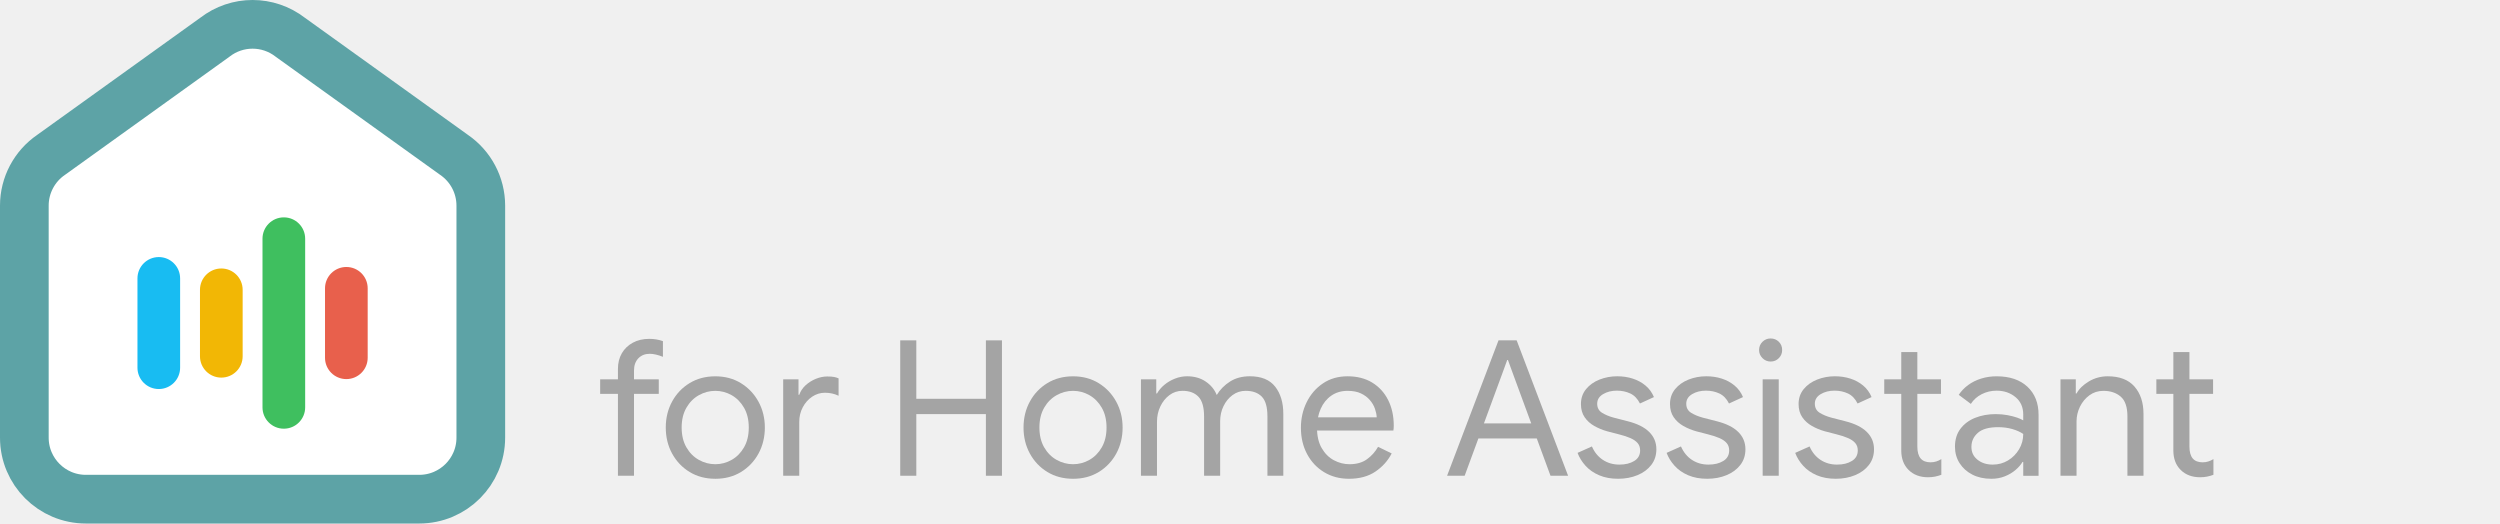
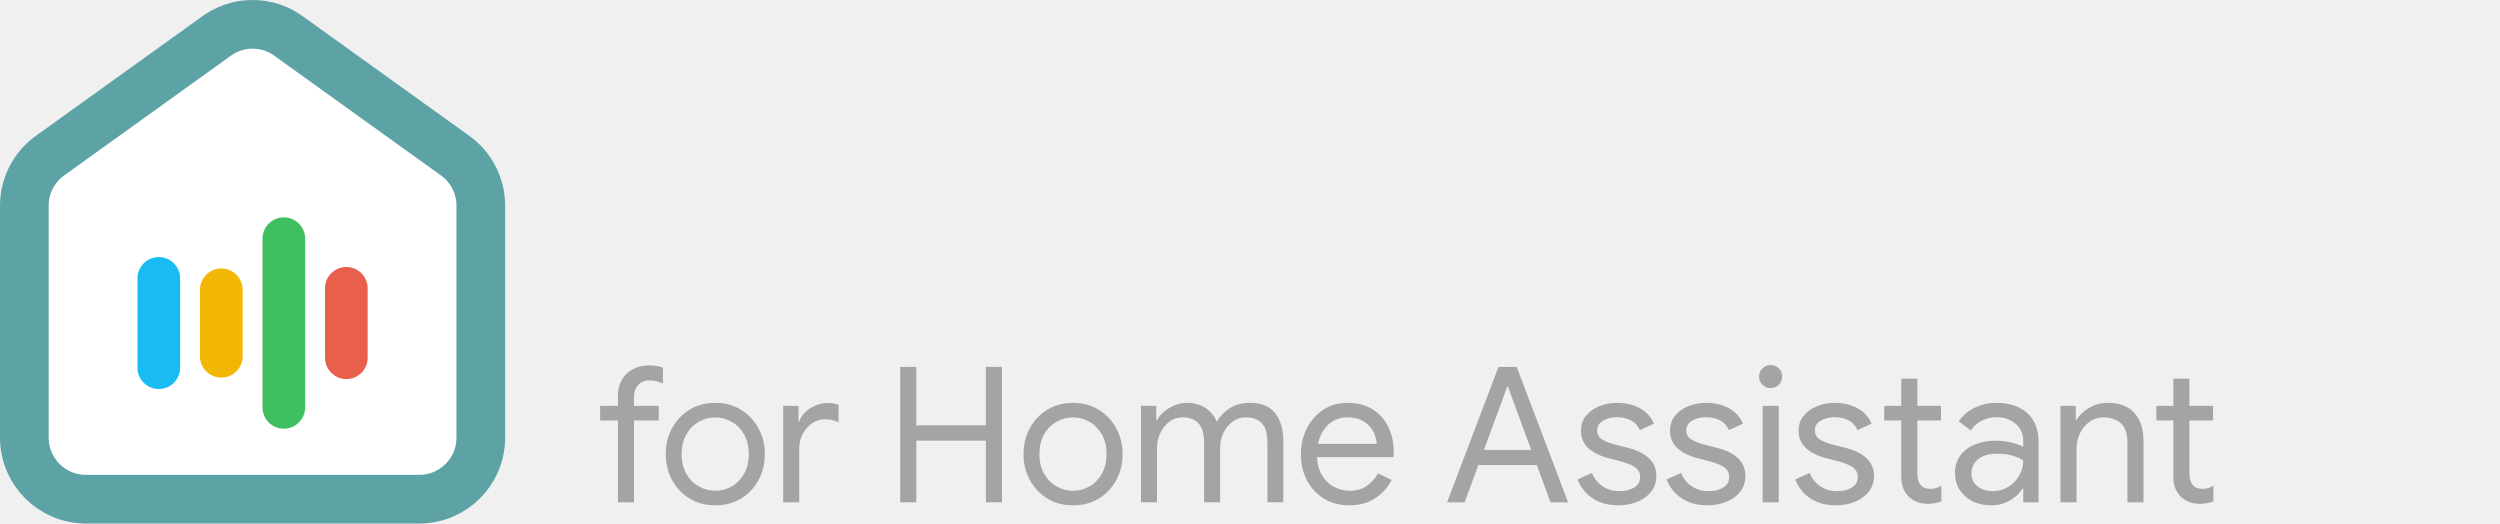
<svg xmlns="http://www.w3.org/2000/svg" id="a" viewBox="0 0 2259.76 473.2">
  <g id="b">
    <g id="c">
-       <path d="M559.15,238.61V53.53h34.9v185.08h-34.9ZM577.25,204.49l.52-48.6,86.08-102.36h42.13v2.07l-128.73,148.89h0ZM670.3,238.61l-64.11-91.25,24.04-27.66,82.72,116.84v2.07h-42.65Z" fill="#f0f0f0" />
-       <path d="M748.63,92.3c-6.03,0-11.2-2.15-15.51-6.46s-6.46-9.48-6.46-15.51,2.15-11.16,6.46-15.38,9.48-6.33,15.51-6.33,11.16,2.11,15.38,6.33c4.22,4.22,6.33,9.35,6.33,15.38s-2.11,11.2-6.33,15.51c-4.22,4.31-9.35,6.46-15.38,6.46ZM731.57,238.61V106.78h33.86v131.83h-33.86Z" fill="#f0f0f0" />
-       <path d="M861.07,242.75c-13.79,0-25.98-3.06-36.58-9.18-10.6-6.11-18.87-14.48-24.82-25.07-5.95-10.6-8.92-22.53-8.92-35.8s2.97-25.2,8.92-35.8,14.22-18.96,24.82-25.07c10.6-6.12,22.79-9.18,36.58-9.18s25.93,3.1,36.45,9.31c10.51,6.2,18.74,14.56,24.69,25.07,5.95,10.51,8.92,22.4,8.92,35.67s-2.97,25.2-8.92,35.8-14.18,18.96-24.69,25.07c-10.51,6.12-22.66,9.18-36.45,9.18h0ZM861.07,211.21c6.55,0,12.54-1.51,17.97-4.52,5.43-3.01,9.82-7.41,13.18-13.18s5.04-12.71,5.04-20.81-1.68-14.99-5.04-20.68c-3.36-5.69-7.75-10.08-13.18-13.18-5.43-3.1-11.42-4.65-17.97-4.65s-12.37,1.55-17.96,4.65c-5.6,3.1-10.08,7.5-13.44,13.18-3.36,5.69-5.04,12.58-5.04,20.68s1.68,15.04,5.04,20.81c3.36,5.78,7.84,10.17,13.44,13.18,5.6,3.02,11.59,4.52,17.96,4.52h0Z" fill="#f0f0f0" />
-       <path d="M1006.6,242.75c-11.37,0-21.07-1.64-29.08-4.91s-14.52-7.58-19.52-12.92-8.7-11.2-11.12-17.58l30.24-13.18c2.93,6.2,6.89,10.9,11.89,14.09s10.86,4.78,17.58,4.78c5.51,0,10.51-.9,14.99-2.71,4.48-1.81,6.72-5.13,6.72-9.95,0-3.45-1.16-6.16-3.49-8.14s-5.21-3.53-8.66-4.65c-3.45-1.12-6.98-2.02-10.6-2.71l-15.51-3.36c-6.38-1.38-12.41-3.83-18.09-7.37-5.69-3.53-10.3-8.01-13.83-13.44-3.53-5.43-5.3-11.67-5.3-18.74,0-7.92,2.28-14.82,6.85-20.68,4.56-5.86,10.77-10.42,18.61-13.7,7.84-3.27,16.5-4.91,25.98-4.91,8.79,0,16.71,1.03,23.78,3.1,7.06,2.07,13.18,5.21,18.35,9.44,5.17,4.22,9.31,9.61,12.41,16.16l-28.95,12.67c-2.76-5.17-6.33-8.79-10.73-10.86s-9.09-3.1-14.09-3.1c-5.86,0-10.51,1.12-13.96,3.36s-5.17,4.91-5.17,8.01c0,3.28,1.72,6.12,5.17,8.53,3.45,2.42,7.58,4.23,12.41,5.43l19.39,4.65c13.09,3.1,22.96,8.1,29.6,14.99,6.63,6.89,9.95,15.17,9.95,24.82,0,8.62-2.5,16.16-7.5,22.62-5,6.46-11.72,11.46-20.16,14.99-8.45,3.53-17.84,5.3-28.18,5.3l.02-.03h0Z" fill="#f0f0f0" />
-       <path d="M1086.47,238.61V53.53h33.86v185.08h-33.86ZM1106.38,210.95v-41.88l63.07-62.3h41.62v2.07l-104.69,102.1h0ZM1173.33,238.61l-44.46-71.09,23.52-23.01,61,92.02v2.07h-40.07,0Z" fill="#f0f0f0" />
-       <path d="M1351.42,242.75c-10.51,0-20.38-1.98-29.6-5.95-9.22-3.96-17.23-9.86-24.04-17.71-6.81-7.84-11.93-17.45-15.38-28.82l32.83-12.92c2.41,9.14,6.63,16.8,12.67,23.01,6.03,6.2,13.96,9.31,23.78,9.31,4.82,0,9.39-.82,13.7-2.46,4.31-1.64,7.79-4.09,10.47-7.37,2.67-3.27,4.01-7.32,4.01-12.15s-1.12-8.66-3.36-12.02-5.99-6.55-11.25-9.56-12.37-6.16-21.33-9.44l-11.37-4.14c-5-1.89-10.04-4.27-15.12-7.11s-9.74-6.37-13.96-10.6c-4.22-4.22-7.63-9.09-10.21-14.6s-3.88-11.8-3.88-18.87c0-9.65,2.5-18.39,7.5-26.24,5-7.84,11.98-14.09,20.94-18.74s19.39-6.98,31.28-6.98,22.66,2.11,30.76,6.33c8.1,4.22,14.43,9.35,19,15.38,4.56,6.03,7.79,11.89,9.69,17.58l-30.76,12.92c-1.03-3.45-2.76-6.72-5.17-9.82-2.42-3.1-5.52-5.6-9.31-7.5-3.79-1.89-8.36-2.84-13.7-2.84-5,0-9.48.82-13.44,2.46-3.97,1.64-7.07,3.88-9.31,6.72-2.24,2.84-3.36,6.16-3.36,9.95,0,5.52,2.37,10.25,7.11,14.22s12.36,7.67,22.88,11.12l11.63,3.88c6.55,2.24,12.8,4.87,18.74,7.88,5.95,3.02,11.24,6.77,15.9,11.24,4.65,4.48,8.31,9.82,10.99,16.03,2.67,6.2,4.01,13.62,4.01,22.23,0,9.48-1.9,17.75-5.69,24.82-3.79,7.07-8.79,12.84-14.99,17.32-6.2,4.48-13.05,7.84-20.55,10.08s-14.86,3.36-22.1,3.36h-.01Z" fill="#f0f0f0" />
-       <path d="M1481.96,242.75c-9.31,0-17.54-1.85-24.69-5.56-7.15-3.7-12.8-8.92-16.93-15.64s-6.2-14.48-6.2-23.26,2.37-16.97,7.11-23.52,11.12-11.63,19.13-15.25,16.93-5.43,26.75-5.43c5.34,0,10.21.3,14.61.9,4.39.61,8.31,1.34,11.76,2.2,3.44.86,6.29,1.81,8.53,2.84v-5.69c0-7.06-2.67-12.88-8.01-17.45-5.34-4.56-12.67-6.85-21.97-6.85-6.2,0-12.19,1.42-17.97,4.27-5.78,2.84-10.56,6.59-14.35,11.24l-21.71-17.06c4.31-5.51,9.31-10.21,14.99-14.09,5.69-3.88,11.98-6.81,18.87-8.79s14.13-2.97,21.71-2.97c20.16,0,35.5,4.65,46.01,13.96s15.77,22.92,15.77,40.84v81.17h-33.35v-13.44h-2.07c-2.42,3.1-5.43,5.99-9.05,8.66s-7.84,4.82-12.67,6.46c-4.83,1.64-10.25,2.46-16.29,2.46h.02,0ZM1489.97,216.38c6.89,0,12.71-1.51,17.45-4.52,4.74-3.01,8.36-6.94,10.86-11.76,2.5-4.82,3.75-9.91,3.75-15.25-3.79-1.89-8.1-3.4-12.92-4.52-4.83-1.12-9.74-1.68-14.73-1.68-10,0-16.89,1.9-20.68,5.69-3.79,3.79-5.69,8.45-5.69,13.96,0,5.17,1.85,9.48,5.56,12.92,3.7,3.45,9.18,5.17,16.41,5.17h-.01Z" fill="#f0f0f0" />
-       <path d="M1572.43,135.73v-28.95h24.3v28.95h-24.3ZM1639.12,240.68c-13.62,0-24.3-3.92-32.05-11.76s-11.63-18.65-11.63-32.44v-126.92h33.86v120.72c0,6.38,1.29,11.07,3.88,14.09,2.58,3.02,6.81,4.52,12.67,4.52,2.75,0,5.34-.39,7.75-1.16,2.41-.78,5.43-2.28,9.05-4.52v33.09c-3.79,1.38-7.63,2.46-11.5,3.23-3.88.78-7.88,1.16-12.02,1.16h-.01ZM1628.01,135.73v-28.95h33.6v28.95h-33.6Z" fill="#f0f0f0" />
-       <path d="M1744.85,242.75c-13.27,0-25.12-3.02-35.54-9.05-10.43-6.03-18.61-14.3-24.56-24.82-5.95-10.51-8.92-22.49-8.92-35.93,0-12.58,2.93-24.21,8.79-34.9,5.86-10.68,13.87-19.26,24.04-25.72s21.8-9.69,34.9-9.69c14.13,0,26.02,3.02,35.67,9.05,9.65,6.03,16.97,14.09,21.97,24.17s7.5,21.24,7.5,33.48c0,2.76-.09,5.13-.26,7.11s-.35,3.41-.52,4.27h-113.22v-24.04h81.43c-.17-2.93-1.03-5.95-2.58-9.05s-3.71-5.95-6.46-8.53c-2.76-2.58-6.08-4.69-9.95-6.33-3.88-1.64-8.32-2.46-13.31-2.46-6.55,0-12.54,1.73-17.97,5.17-5.43,3.45-9.69,8.23-12.79,14.35-3.1,6.12-4.65,13.4-4.65,21.84s1.64,16.24,4.91,22.36,7.71,10.77,13.31,13.96c5.6,3.19,11.85,4.78,18.74,4.78,8.1,0,14.9-1.76,20.42-5.3,5.51-3.53,9.82-7.97,12.92-13.31l27.4,13.44c-6.2,10.86-14.31,19.43-24.3,25.72-10,6.29-22.32,9.43-36.96,9.43h-.01Z" fill="#f0f0f0" />
-       <path d="M1834.03,238.61V53.53h33.86v185.08h-33.86Z" fill="#f0f0f0" />
-       <path d="M1900.46,238.61V53.53h33.86v185.08h-33.86Z" fill="#f0f0f0" />
-       <path d="M1983.95,92.3c-6.03,0-11.2-2.15-15.51-6.46s-6.46-9.48-6.46-15.51,2.15-11.16,6.46-15.38c4.31-4.22,9.48-6.33,15.51-6.33s11.16,2.11,15.38,6.33,6.33,9.35,6.33,15.38-2.11,11.2-6.33,15.51c-4.22,4.31-9.35,6.46-15.38,6.46ZM1966.89,238.61V106.78h33.86v131.83h-33.86Z" fill="#f0f0f0" />
-       <path d="M2023.49,135.73v-28.95h24.3v28.95h-24.3,0ZM2090.19,240.68c-13.62,0-24.3-3.92-32.05-11.76s-11.63-18.65-11.63-32.44v-126.92h33.86v120.72c0,6.38,1.29,11.07,3.88,14.09,2.58,3.02,6.81,4.52,12.67,4.52,2.75,0,5.34-.39,7.75-1.16,2.41-.78,5.43-2.28,9.05-4.52v33.09c-3.79,1.38-7.63,2.46-11.5,3.23-3.88.78-7.88,1.16-12.02,1.16h-.01ZM2079.07,135.73v-28.95h33.6v28.95h-33.6Z" fill="#f0f0f0" />
-       <path d="M2195.91,242.75c-13.27,0-25.12-3.02-35.54-9.05-10.43-6.03-18.61-14.3-24.56-24.82-5.95-10.51-8.92-22.49-8.92-35.93,0-12.58,2.93-24.21,8.79-34.9,5.86-10.68,13.87-19.26,24.04-25.72s21.8-9.69,34.9-9.69c14.13,0,26.02,3.02,35.67,9.05,9.65,6.03,16.97,14.09,21.97,24.17s7.5,21.24,7.5,33.48c0,2.76-.09,5.13-.26,7.11s-.35,3.41-.52,4.27h-113.22v-24.04h81.43c-.17-2.93-1.03-5.95-2.58-9.05s-3.71-5.95-6.46-8.53c-2.76-2.58-6.08-4.69-9.95-6.33-3.88-1.64-8.32-2.46-13.31-2.46-6.55,0-12.54,1.73-17.97,5.17-5.43,3.45-9.69,8.23-12.79,14.35-3.1,6.12-4.65,13.4-4.65,21.84s1.64,16.24,4.91,22.36,7.71,10.77,13.31,13.96,11.85,4.78,18.74,4.78c8.1,0,14.9-1.76,20.42-5.3,5.51-3.53,9.82-7.97,12.92-13.31l27.4,13.44c-6.2,10.86-14.31,19.43-24.3,25.72-10,6.29-22.32,9.43-36.96,9.43h0Z" fill="#f0f0f0" />
-       <path d="M542.48,356.03v-13.16h16.92v13.16h-16.92ZM558.55,430.03v-96.57c0-5.35,1.17-10.05,3.5-14.1,2.33-4.04,5.64-7.23,9.91-9.57,4.27-2.33,9.26-3.5,14.96-3.5,2.16,0,4.27.17,6.32.51s4.04.86,5.98,1.54v14.19c-2.28-.91-4.42-1.59-6.41-2.05-2-.45-3.85-.68-5.55-.68-4.22,0-7.64,1.37-10.26,4.1s-3.93,6.44-3.93,11.11v95.03h-14.53.01ZM572.22,356.03v-13.16h23.24v13.16h-23.24Z" fill="#a4a4a4" />
-       <path d="M646.57,432.77c-8.78,0-16.52-2.05-23.24-6.15s-11.99-9.66-15.81-16.66c-3.82-7.01-5.73-14.84-5.73-23.5s1.91-16.49,5.73-23.5,9.09-12.56,15.81-16.66,14.47-6.15,23.24-6.15,16.52,2.08,23.24,6.24,11.99,9.74,15.81,16.75,5.73,14.79,5.73,23.33-1.91,16.49-5.73,23.5-9.09,12.56-15.81,16.66-14.47,6.15-23.24,6.15h0ZM646.57,419.61c5.24,0,10.17-1.31,14.79-3.93,4.61-2.62,8.35-6.41,11.19-11.37,2.85-4.96,4.27-10.91,4.27-17.86s-1.43-12.9-4.27-17.86c-2.85-4.96-6.58-8.74-11.19-11.37-4.61-2.62-9.54-3.93-14.79-3.93s-10.2,1.31-14.87,3.93-8.43,6.41-11.28,11.37c-2.85,4.96-4.27,10.91-4.27,17.86s1.42,12.9,4.27,17.86c2.85,4.96,6.61,8.75,11.28,11.37,4.67,2.62,9.63,3.93,14.87,3.93h0Z" fill="#a4a4a4" />
-       <path d="M707.93,430.03v-87.17h13.84v14.02h.68c1.14-3.3,3.05-6.18,5.73-8.63s5.75-4.38,9.23-5.81c3.47-1.42,6.92-2.14,10.34-2.14,2.62,0,4.67.14,6.15.43,1.48.29,2.85.71,4.1,1.28v15.72c-1.82-.91-3.79-1.59-5.9-2.05-2.11-.45-4.25-.68-6.41-.68-4.22,0-8.09,1.2-11.62,3.59-3.53,2.39-6.35,5.58-8.46,9.57-2.11,3.99-3.16,8.37-3.16,13.16v48.71h-14.53.01Z" fill="#a4a4a4" />
-       <path d="M813.73,430.03v-122.38h14.53v122.38h-14.53ZM821.42,374.31v-13.84h73.15v13.84h-73.15ZM891.15,430.03v-122.38h14.53v122.38h-14.53Z" fill="#a4a4a4" />
-       <path d="M969.95,432.77c-8.78,0-16.52-2.05-23.24-6.15s-11.99-9.66-15.81-16.66c-3.82-7.01-5.73-14.84-5.73-23.5s1.91-16.49,5.73-23.5,9.09-12.56,15.81-16.66,14.47-6.15,23.24-6.15,16.52,2.08,23.24,6.24,11.99,9.74,15.81,16.75,5.73,14.79,5.73,23.33-1.91,16.49-5.73,23.5-9.09,12.56-15.81,16.66-14.47,6.15-23.24,6.15h0ZM969.95,419.61c5.24,0,10.17-1.31,14.79-3.93,4.61-2.62,8.35-6.41,11.19-11.37,2.85-4.96,4.27-10.91,4.27-17.86s-1.43-12.9-4.27-17.86c-2.85-4.96-6.58-8.74-11.19-11.37-4.61-2.62-9.54-3.93-14.79-3.93s-10.2,1.31-14.87,3.93-8.43,6.41-11.28,11.37c-2.85,4.96-4.27,10.91-4.27,17.86s1.42,12.9,4.27,17.86c2.85,4.96,6.61,8.75,11.28,11.37,4.67,2.62,9.63,3.93,14.87,3.93h0Z" fill="#a4a4a4" />
-       <path d="M1031.31,430.03v-87.17h13.84v12.82h.68c1.59-2.85,3.79-5.44,6.58-7.78,2.79-2.33,5.98-4.21,9.57-5.64,3.59-1.42,7.26-2.14,11.02-2.14,6.49,0,12.08,1.57,16.75,4.7,4.67,3.14,8.03,7.21,10.08,12.22,2.96-4.9,6.95-8.94,11.96-12.14,5.01-3.19,11-4.79,17.95-4.79,10.37,0,18,3.14,22.9,9.4,4.9,6.27,7.35,14.47,7.35,24.61v55.89h-14.36v-53.67c0-8.43-1.71-14.38-5.13-17.86-3.42-3.47-8.26-5.21-14.53-5.21-4.44,0-8.4,1.28-11.88,3.85-3.48,2.56-6.21,5.93-8.2,10.08-2,4.16-2.99,8.69-2.99,13.59v49.22h-14.53v-53.5c0-8.43-1.71-14.41-5.13-17.95-3.42-3.53-8.2-5.3-14.36-5.3-4.44,0-8.4,1.31-11.88,3.93s-6.21,6.04-8.2,10.26-2.99,8.78-2.99,13.67v48.88h-14.53l.03.03h0Z" fill="#a4a4a4" />
-       <path d="M1219.32,432.77c-8.43,0-15.93-2-22.48-5.98-6.55-3.99-11.68-9.46-15.38-16.41s-5.56-14.87-5.56-23.76c0-8.32,1.74-16.01,5.21-23.07s8.38-12.73,14.7-17.01c6.32-4.27,13.76-6.41,22.3-6.41s16.09,1.91,22.31,5.73c6.21,3.82,11,9.09,14.36,15.81s5.04,14.42,5.04,23.07c0,.8-.03,1.6-.09,2.39-.06.8-.14,1.48-.26,2.05h-75.03v-11.96h59.99c-.11-2.39-.66-4.98-1.62-7.78-.97-2.79-2.51-5.41-4.61-7.86-2.11-2.45-4.79-4.44-8.03-5.98s-7.26-2.31-12.05-2.31c-5.7,0-10.63,1.45-14.78,4.36-4.16,2.91-7.35,6.87-9.57,11.88-2.22,5.02-3.33,10.71-3.33,17.09,0,7.41,1.42,13.56,4.27,18.46s6.52,8.55,11.02,10.94,9.2,3.59,14.1,3.59c6.38,0,11.65-1.51,15.81-4.53s7.49-6.75,10-11.2l12.31,5.98c-3.42,6.61-8.32,12.08-14.7,16.41-6.38,4.33-14.36,6.5-23.93,6.5h0Z" fill="#a4a4a4" />
-       <path d="M1308.02,430.03l46.49-122.38h16.41l46.49,122.38h-15.9l-33.67-91.44-4.79-13.16h-.68l-4.79,13.16-33.67,91.44h-15.9.01ZM1327.85,396.36l4.96-13.67h28.2v13.67h-33.16,0ZM1361.01,396.36v-13.67h28.2l4.96,13.67h-33.16,0Z" fill="#a4a4a4" />
-       <path d="M1462.7,432.77c-6.49,0-12.22-1.05-17.18-3.16-4.96-2.11-9.06-4.96-12.31-8.55s-5.67-7.49-7.26-11.71l12.99-5.81c2.28,5.24,5.58,9.29,9.91,12.14,4.33,2.85,9.29,4.27,14.87,4.27s9.83-1.08,13.42-3.25c3.59-2.16,5.38-5.35,5.38-9.57,0-2.62-.74-4.81-2.22-6.58-1.48-1.76-3.65-3.27-6.5-4.53-2.85-1.25-6.32-2.39-10.43-3.42l-10.6-2.74c-4.1-1.14-7.98-2.74-11.62-4.79-3.65-2.05-6.58-4.7-8.8-7.95-2.22-3.25-3.33-7.21-3.33-11.88,0-5.24,1.54-9.74,4.61-13.5,3.08-3.76,7.12-6.64,12.14-8.63,5.01-1.99,10.37-2.99,16.07-2.99,5.01,0,9.71.71,14.1,2.14,4.38,1.43,8.23,3.53,11.54,6.32,3.3,2.79,5.81,6.24,7.52,10.34l-12.65,5.81c-2.17-4.33-5.07-7.35-8.72-9.06s-7.69-2.56-12.14-2.56c-4.79,0-8.95,1.05-12.48,3.16-3.53,2.11-5.3,4.99-5.3,8.63s1.45,6.38,4.36,8.2,6.47,3.31,10.68,4.44l12.65,3.25c8.55,2.17,14.98,5.38,19.31,9.66,4.33,4.27,6.49,9.49,6.49,15.64,0,5.47-1.54,10.2-4.61,14.19-3.08,3.99-7.24,7.07-12.48,9.23s-11.05,3.25-17.43,3.25h.02Z" fill="#a4a4a4" />
-       <path d="M1543.2,432.77c-6.49,0-12.22-1.05-17.18-3.16-4.96-2.11-9.06-4.96-12.31-8.55s-5.67-7.49-7.26-11.71l12.99-5.81c2.28,5.24,5.58,9.29,9.91,12.14,4.33,2.85,9.29,4.27,14.87,4.27s9.83-1.08,13.42-3.25c3.59-2.16,5.38-5.35,5.38-9.57,0-2.62-.74-4.81-2.22-6.58-1.48-1.76-3.65-3.27-6.5-4.53-2.85-1.25-6.32-2.39-10.43-3.42l-10.6-2.74c-4.1-1.14-7.98-2.74-11.62-4.79-3.65-2.05-6.58-4.7-8.8-7.95-2.22-3.25-3.33-7.21-3.33-11.88,0-5.24,1.54-9.74,4.61-13.5,3.08-3.76,7.12-6.64,12.14-8.63,5.01-1.99,10.37-2.99,16.07-2.99,5.01,0,9.71.71,14.1,2.14,4.38,1.43,8.23,3.53,11.54,6.32,3.3,2.79,5.81,6.24,7.52,10.34l-12.65,5.81c-2.17-4.33-5.07-7.35-8.72-9.06s-7.69-2.56-12.14-2.56c-4.79,0-8.95,1.05-12.48,3.16-3.53,2.11-5.3,4.99-5.3,8.63s1.45,6.38,4.36,8.2,6.47,3.31,10.68,4.44l12.65,3.25c8.55,2.17,14.98,5.38,19.31,9.66,4.33,4.27,6.49,9.49,6.49,15.64,0,5.47-1.54,10.2-4.61,14.19-3.08,3.99-7.24,7.07-12.48,9.23s-11.05,3.25-17.43,3.25h.02Z" fill="#a4a4a4" />
-       <path d="M1600.46,326.8c-2.85,0-5.3-1.03-7.35-3.08-2.05-2.05-3.08-4.5-3.08-7.35s1.03-5.44,3.08-7.44c2.05-1.99,4.5-2.99,7.35-2.99s5.44,1,7.44,2.99c1.99,1.99,2.99,4.47,2.99,7.44s-1,5.3-2.99,7.35c-2,2.05-4.47,3.08-7.44,3.08ZM1593.28,430.03v-87.17h14.53v87.17h-14.53Z" fill="#a4a4a4" />
-       <path d="M1659.43,432.77c-6.49,0-12.22-1.05-17.18-3.16-4.96-2.11-9.06-4.96-12.31-8.55s-5.67-7.49-7.26-11.71l12.99-5.81c2.28,5.24,5.58,9.29,9.91,12.14,4.33,2.85,9.29,4.27,14.87,4.27s9.83-1.08,13.42-3.25c3.59-2.16,5.38-5.35,5.38-9.57,0-2.62-.74-4.81-2.22-6.58-1.48-1.76-3.65-3.27-6.5-4.53-2.85-1.25-6.32-2.39-10.43-3.42l-10.6-2.74c-4.1-1.14-7.98-2.74-11.62-4.79-3.65-2.05-6.58-4.7-8.8-7.95-2.22-3.25-3.33-7.21-3.33-11.88,0-5.24,1.54-9.74,4.61-13.5,3.08-3.76,7.12-6.64,12.14-8.63,5.01-1.99,10.37-2.99,16.07-2.99,5.01,0,9.71.71,14.1,2.14,4.38,1.43,8.23,3.53,11.54,6.32,3.3,2.79,5.81,6.24,7.52,10.34l-12.65,5.81c-2.17-4.33-5.07-7.35-8.72-9.06s-7.69-2.56-12.14-2.56c-4.79,0-8.95,1.05-12.48,3.16-3.53,2.11-5.3,4.99-5.3,8.63s1.45,6.38,4.36,8.2,6.47,3.31,10.68,4.44l12.65,3.25c8.55,2.17,14.98,5.38,19.31,9.66,4.33,4.27,6.49,9.49,6.49,15.64,0,5.47-1.54,10.2-4.61,14.19-3.08,3.99-7.24,7.07-12.48,9.23s-11.05,3.25-17.43,3.25h.02Z" fill="#a4a4a4" />
-       <path d="M1703.18,356.03v-13.16h16.24v13.16h-16.24ZM1742.84,431.4c-7.29,0-13.16-2.19-17.61-6.58-4.44-4.38-6.67-10.28-6.67-17.69v-88.88h14.53v85.29c0,4.9,1,8.52,2.99,10.85,1.99,2.34,4.98,3.5,8.97,3.5,1.82,0,3.53-.26,5.13-.77,1.59-.51,3.13-1.22,4.61-2.14v14.19c-1.82.68-3.7,1.22-5.64,1.62-1.94.4-4.05.6-6.32.6h.01ZM1732.24,356.03v-13.16h22.22v13.16h-22.22Z" fill="#a4a4a4" />
-       <path d="M1799.92,432.77c-6.5,0-12.19-1.26-17.09-3.76-4.9-2.51-8.75-5.95-11.54-10.34-2.79-4.38-4.19-9.37-4.19-14.96,0-6.38,1.65-11.76,4.96-16.15,3.3-4.38,7.75-7.69,13.33-9.91s11.73-3.33,18.46-3.33c3.87,0,7.46.32,10.77.94,3.3.63,6.18,1.37,8.63,2.22s4.3,1.68,5.56,2.48v-5.3c0-6.61-2.34-11.85-7.01-15.72s-10.37-5.81-17.09-5.81c-4.79,0-9.26,1.05-13.42,3.16-4.16,2.11-7.44,5.04-9.83,8.8l-10.94-8.2c2.28-3.42,5.13-6.38,8.55-8.89s7.32-4.44,11.71-5.81c4.38-1.37,9.03-2.05,13.93-2.05,11.85,0,21.14,3.14,27.86,9.4,6.72,6.27,10.09,14.7,10.09,25.3v55.21h-13.84v-12.48h-.68c-1.48,2.51-3.59,4.93-6.32,7.26-2.74,2.34-5.96,4.25-9.66,5.73-3.7,1.48-7.78,2.22-12.22,2.22h-.02ZM1801.29,419.95c5.01,0,9.6-1.25,13.76-3.76s7.49-5.87,10-10.08,3.76-8.83,3.76-13.84c-2.62-1.82-5.9-3.3-9.83-4.44-3.93-1.14-8.23-1.71-12.9-1.71-8.32,0-14.42,1.71-18.29,5.13-3.88,3.42-5.81,7.64-5.81,12.65s1.82,8.66,5.47,11.62,8.26,4.44,13.84,4.44h0Z" fill="#a4a4a4" />
-       <path d="M1862.48,430.03v-87.17h13.84v12.82h.68c2.28-4.21,6.01-7.86,11.19-10.94,5.18-3.08,10.85-4.61,17.01-4.61,10.71,0,18.77,3.11,24.19,9.31,5.41,6.21,8.12,14.44,8.12,24.7v55.89h-14.53v-53.67c0-8.43-2.02-14.38-6.07-17.86-4.05-3.47-9.26-5.21-15.64-5.21-4.79,0-9,1.34-12.65,4.02s-6.5,6.13-8.55,10.34c-2.05,4.22-3.08,8.66-3.08,13.33v49.05h-14.53.02Z" fill="#a4a4a4" />
-       <path d="M1949.13,356.03v-13.16h16.24v13.16h-16.24ZM1988.78,431.4c-7.29,0-13.16-2.19-17.61-6.58-4.44-4.38-6.67-10.28-6.67-17.69v-88.88h14.53v85.29c0,4.9,1,8.52,2.99,10.85,1.99,2.34,4.98,3.5,8.97,3.5,1.82,0,3.53-.26,5.13-.77,1.59-.51,3.13-1.22,4.61-2.14v14.19c-1.82.68-3.7,1.22-5.64,1.62-1.94.4-4.05.6-6.32.6h.01ZM1978.19,356.03v-13.16h22.22v13.16h-22.22Z" fill="#a4a4a4" />
+       <path d="M559.15,262.61V77.53h34.9v185.08h-34.9ZM577.25,228.49l.52-48.6,86.08-102.36h42.13v2.07l-128.73,148.89h0ZM670.3,262.61l-64.11-91.25,24.04-27.66,82.72,116.84v2.07h-42.65,0Z" fill="#f0f0f0" />
+       <path d="M748.63,116.3c-6.03,0-11.2-2.15-15.51-6.46s-6.46-9.48-6.46-15.51,2.15-11.16,6.46-15.38,9.48-6.33,15.51-6.33,11.16,2.11,15.38,6.33c4.22,4.22,6.33,9.35,6.33,15.38s-2.11,11.2-6.33,15.51c-4.22,4.31-9.35,6.46-15.38,6.46ZM731.57,262.61v-131.83h33.86v131.83h-33.86Z" fill="#f0f0f0" />
+       <path d="M861.07,266.75c-13.79,0-25.98-3.06-36.58-9.18-10.6-6.11-18.87-14.48-24.82-25.07-5.95-10.6-8.92-22.53-8.92-35.8s2.97-25.2,8.92-35.8,14.22-18.96,24.82-25.07c10.6-6.12,22.79-9.18,36.58-9.18s25.93,3.1,36.45,9.31c10.51,6.2,18.74,14.56,24.69,25.07,5.95,10.51,8.92,22.4,8.92,35.67s-2.97,25.2-8.92,35.8-14.18,18.96-24.69,25.07c-10.51,6.12-22.66,9.18-36.45,9.18h0ZM861.07,235.21c6.55,0,12.54-1.51,17.97-4.52,5.43-3.01,9.82-7.41,13.18-13.18s5.04-12.71,5.04-20.81-1.68-14.99-5.04-20.68c-3.36-5.69-7.75-10.08-13.18-13.18-5.43-3.1-11.42-4.65-17.97-4.65s-12.37,1.55-17.96,4.65c-5.6,3.1-10.08,7.5-13.44,13.18-3.36,5.69-5.04,12.58-5.04,20.68s1.68,15.04,5.04,20.81c3.36,5.78,7.84,10.17,13.44,13.18,5.6,3.02,11.59,4.52,17.96,4.52h0Z" fill="#f0f0f0" />
+       <path d="M1006.6,266.75c-11.37,0-21.07-1.64-29.08-4.91s-14.52-7.58-19.52-12.92-8.7-11.2-11.12-17.58l30.24-13.18c2.93,6.2,6.89,10.9,11.89,14.09s10.86,4.78,17.58,4.78c5.51,0,10.51-.9,14.99-2.71,4.48-1.81,6.72-5.13,6.72-9.95,0-3.45-1.16-6.16-3.49-8.14s-5.21-3.53-8.66-4.65c-3.45-1.12-6.98-2.02-10.6-2.71l-15.51-3.36c-6.38-1.38-12.41-3.83-18.09-7.37-5.69-3.53-10.3-8.01-13.83-13.44-3.53-5.43-5.3-11.67-5.3-18.74,0-7.92,2.28-14.82,6.85-20.68,4.56-5.86,10.77-10.42,18.61-13.7,7.84-3.27,16.5-4.91,25.98-4.91,8.79,0,16.71,1.03,23.78,3.1,7.06,2.07,13.18,5.21,18.35,9.44,5.17,4.22,9.31,9.61,12.41,16.16l-28.95,12.67c-2.76-5.17-6.33-8.79-10.73-10.86s-9.09-3.1-14.09-3.1c-5.86,0-10.51,1.12-13.96,3.36s-5.17,4.91-5.17,8.01c0,3.28,1.72,6.12,5.17,8.53,3.45,2.42,7.58,4.23,12.41,5.43l19.39,4.65c13.09,3.1,22.96,8.1,29.6,14.99,6.63,6.89,9.95,15.17,9.95,24.82,0,8.62-2.5,16.16-7.5,22.62-5,6.46-11.72,11.46-20.16,14.99-8.45,3.53-17.84,5.3-28.18,5.3l.02-.03h0Z" fill="#f0f0f0" />
+       <path d="M1086.47,262.61V77.53h33.86v185.08h-33.86ZM1106.38,234.95v-41.88l63.07-62.3h41.62v2.07l-104.69,102.1h0ZM1173.33,262.61l-44.46-71.09,23.52-23.01,61,92.02v2.07h-40.07,0Z" fill="#f0f0f0" />
+       <path d="M1351.42,266.75c-10.51,0-20.38-1.98-29.6-5.95-9.22-3.96-17.23-9.86-24.04-17.71-6.81-7.84-11.93-17.45-15.38-28.82l32.83-12.92c2.41,9.14,6.63,16.8,12.67,23.01,6.03,6.2,13.96,9.31,23.78,9.31,4.82,0,9.39-.82,13.7-2.46,4.31-1.64,7.79-4.09,10.47-7.37,2.67-3.27,4.01-7.32,4.01-12.15s-1.12-8.66-3.36-12.02-5.99-6.55-11.25-9.56-12.37-6.16-21.33-9.44l-11.37-4.14c-5-1.89-10.04-4.27-15.12-7.11s-9.74-6.37-13.96-10.6c-4.22-4.22-7.63-9.09-10.21-14.6s-3.88-11.8-3.88-18.87c0-9.65,2.5-18.39,7.5-26.24,5-7.84,11.98-14.09,20.94-18.74s19.39-6.98,31.28-6.98,22.66,2.11,30.76,6.33c8.1,4.22,14.43,9.35,19,15.38,4.56,6.03,7.79,11.89,9.69,17.58l-30.76,12.92c-1.03-3.45-2.76-6.72-5.17-9.82-2.42-3.1-5.52-5.6-9.31-7.5-3.79-1.89-8.36-2.84-13.7-2.84-5,0-9.48.82-13.44,2.46-3.97,1.64-7.07,3.88-9.31,6.72-2.24,2.84-3.36,6.16-3.36,9.95,0,5.52,2.37,10.25,7.11,14.22s12.36,7.67,22.88,11.12l11.63,3.88c6.55,2.24,12.8,4.87,18.74,7.88,5.95,3.02,11.24,6.77,15.9,11.24,4.65,4.48,8.31,9.82,10.99,16.03,2.67,6.2,4.01,13.62,4.01,22.23,0,9.48-1.9,17.75-5.69,24.82-3.79,7.07-8.79,12.84-14.99,17.32-6.2,4.48-13.05,7.84-20.55,10.08s-14.86,3.36-22.1,3.36h-.01Z" fill="#f0f0f0" />
+       <path d="M1481.96,266.75c-9.31,0-17.54-1.85-24.69-5.56-7.15-3.7-12.8-8.92-16.93-15.64s-6.2-14.48-6.2-23.26,2.37-16.97,7.11-23.52,11.12-11.63,19.13-15.25,16.93-5.43,26.75-5.43c5.34,0,10.21.3,14.61.9,4.39.61,8.31,1.34,11.76,2.2,3.44.86,6.29,1.81,8.53,2.84v-5.69c0-7.06-2.67-12.88-8.01-17.45-5.34-4.56-12.67-6.85-21.97-6.85-6.2,0-12.19,1.42-17.97,4.27-5.78,2.84-10.56,6.59-14.35,11.24l-21.71-17.06c4.31-5.51,9.31-10.21,14.99-14.09,5.69-3.88,11.98-6.81,18.87-8.79s14.13-2.97,21.71-2.97c20.16,0,35.5,4.65,46.01,13.96s15.77,22.92,15.77,40.84v81.17h-33.35v-13.44h-2.07c-2.42,3.1-5.43,5.99-9.05,8.66s-7.84,4.82-12.67,6.46c-4.83,1.64-10.25,2.46-16.29,2.46h.02,0ZM1489.97,240.38c6.89,0,12.71-1.51,17.45-4.52,4.74-3.01,8.36-6.94,10.86-11.76,2.5-4.82,3.75-9.91,3.75-15.25-3.79-1.89-8.1-3.4-12.92-4.52-4.83-1.12-9.74-1.68-14.73-1.68-10,0-16.89,1.9-20.68,5.69-3.79,3.79-5.69,8.45-5.69,13.96,0,5.17,1.85,9.48,5.56,12.92,3.7,3.45,9.18,5.17,16.41,5.17h-.01Z" fill="#f0f0f0" />
+       <path d="M1572.43,159.73v-28.95h24.3v28.95h-24.3ZM1639.12,264.68c-13.62,0-24.3-3.92-32.05-11.76s-11.63-18.65-11.63-32.44v-126.92h33.86v120.72c0,6.38,1.29,11.07,3.88,14.09,2.58,3.02,6.81,4.52,12.67,4.52,2.75,0,5.34-.39,7.75-1.16,2.41-.78,5.43-2.28,9.05-4.52v33.09c-3.79,1.38-7.63,2.46-11.5,3.23-3.88.78-7.88,1.16-12.02,1.16h-.01ZM1628.01,159.73v-28.95h33.6v28.95h-33.6Z" fill="#f0f0f0" />
+       <path d="M1744.85,266.75c-13.27,0-25.12-3.02-35.54-9.05-10.43-6.03-18.61-14.3-24.56-24.82-5.95-10.51-8.92-22.49-8.92-35.93,0-12.58,2.93-24.21,8.79-34.9,5.86-10.68,13.87-19.26,24.04-25.72s21.8-9.69,34.9-9.69c14.13,0,26.02,3.02,35.67,9.05,9.65,6.03,16.97,14.09,21.97,24.17s7.5,21.24,7.5,33.48c0,2.76-.09,5.13-.26,7.11s-.35,3.41-.52,4.27h-113.22v-24.04h81.43c-.17-2.93-1.03-5.95-2.58-9.05s-3.71-5.95-6.46-8.53c-2.76-2.58-6.08-4.69-9.95-6.33-3.88-1.64-8.32-2.46-13.31-2.46-6.55,0-12.54,1.73-17.97,5.17-5.43,3.45-9.69,8.23-12.79,14.35-3.1,6.12-4.65,13.4-4.65,21.84s1.64,16.24,4.91,22.36,7.71,10.77,13.31,13.96c5.6,3.19,11.85,4.78,18.74,4.78,8.1,0,14.9-1.76,20.42-5.3,5.51-3.53,9.82-7.97,12.92-13.31l27.4,13.44c-6.2,10.86-14.31,19.43-24.3,25.72-10,6.29-22.32,9.43-36.96,9.43h-.01Z" fill="#f0f0f0" />
+       <path d="M1834.03,262.61V77.53h33.86v185.08h-33.86Z" fill="#f0f0f0" />
+       <path d="M1900.46,262.61V77.53h33.86v185.08h-33.86Z" fill="#f0f0f0" />
+       <path d="M1983.95,116.3c-6.03,0-11.2-2.15-15.51-6.46s-6.46-9.48-6.46-15.51,2.15-11.16,6.46-15.38c4.31-4.22,9.48-6.33,15.51-6.33s11.16,2.11,15.38,6.33,6.33,9.35,6.33,15.38-2.11,11.2-6.33,15.51c-4.22,4.31-9.35,6.46-15.38,6.46ZM1966.89,262.61v-131.83h33.86v131.83h-33.86Z" fill="#f0f0f0" />
+       <path d="M2023.49,159.73v-28.95h24.3v28.95h-24.3ZM2090.19,264.68c-13.62,0-24.3-3.92-32.05-11.76s-11.63-18.65-11.63-32.44v-126.92h33.86v120.72c0,6.38,1.29,11.07,3.88,14.09,2.58,3.02,6.81,4.52,12.67,4.52,2.75,0,5.34-.39,7.75-1.16,2.41-.78,5.43-2.28,9.05-4.52v33.09c-3.79,1.38-7.63,2.46-11.5,3.23-3.88.78-7.88,1.16-12.02,1.16h-.01,0ZM2079.07,159.73v-28.95h33.6v28.95h-33.6Z" fill="#f0f0f0" />
+       <path d="M2195.91,266.75c-13.27,0-25.12-3.02-35.54-9.05-10.43-6.03-18.61-14.3-24.56-24.82-5.95-10.51-8.92-22.49-8.92-35.93,0-12.58,2.93-24.21,8.79-34.9,5.86-10.68,13.87-19.26,24.04-25.72s21.8-9.69,34.9-9.69c14.13,0,26.02,3.02,35.67,9.05,9.65,6.03,16.97,14.09,21.97,24.17s7.5,21.24,7.5,33.48c0,2.76-.09,5.13-.26,7.11s-.35,3.41-.52,4.27h-113.22v-24.04h81.43c-.17-2.93-1.03-5.95-2.58-9.05s-3.71-5.95-6.46-8.53c-2.76-2.58-6.08-4.69-9.95-6.33-3.88-1.64-8.32-2.46-13.31-2.46-6.55,0-12.54,1.73-17.97,5.17-5.43,3.45-9.69,8.23-12.79,14.35-3.1,6.12-4.65,13.4-4.65,21.84s1.64,16.24,4.91,22.36,7.71,10.77,13.31,13.96,11.85,4.78,18.74,4.78c8.1,0,14.9-1.76,20.42-5.3,5.51-3.53,9.82-7.97,12.92-13.31l27.4,13.44c-6.2,10.86-14.31,19.43-24.3,25.72-10,6.29-22.32,9.43-36.96,9.43h0Z" fill="#f0f0f0" />
+       <path d="M542.48,380.03v-13.16h16.92v13.16h-16.92ZM558.55,454.03v-96.57c0-5.35,1.17-10.05,3.5-14.1,2.33-4.04,5.64-7.23,9.91-9.57,4.27-2.33,9.26-3.5,14.96-3.5,2.16,0,4.27.17,6.32.51s4.04.86,5.98,1.54v14.19c-2.28-.91-4.42-1.59-6.41-2.05-2-.45-3.85-.68-5.55-.68-4.22,0-7.64,1.37-10.26,4.1s-3.93,6.44-3.93,11.11v95.03h-14.53.01ZM572.22,380.03v-13.16h23.24v13.16h-23.24Z" fill="#a4a4a4" />
+       <path d="M646.57,456.77c-8.78,0-16.52-2.05-23.24-6.15s-11.99-9.66-15.81-16.66c-3.82-7.01-5.73-14.84-5.73-23.5s1.91-16.49,5.73-23.5,9.09-12.56,15.81-16.66,14.47-6.15,23.24-6.15,16.52,2.08,23.24,6.24,11.99,9.74,15.81,16.75,5.73,14.79,5.73,23.33-1.91,16.49-5.73,23.5-9.09,12.56-15.81,16.66-14.47,6.15-23.24,6.15h0ZM646.57,443.61c5.24,0,10.17-1.31,14.79-3.93,4.61-2.62,8.35-6.41,11.19-11.37,2.85-4.96,4.27-10.91,4.27-17.86s-1.43-12.9-4.27-17.86c-2.85-4.96-6.58-8.74-11.19-11.37-4.61-2.62-9.54-3.93-14.79-3.93s-10.2,1.31-14.87,3.93-8.43,6.41-11.28,11.37c-2.85,4.96-4.27,10.91-4.27,17.86s1.42,12.9,4.27,17.86c2.85,4.96,6.61,8.75,11.28,11.37,4.67,2.62,9.63,3.93,14.87,3.93h0Z" fill="#a4a4a4" />
+       <path d="M707.93,454.03v-87.17h13.84v14.02h.68c1.14-3.3,3.05-6.18,5.73-8.63s5.75-4.38,9.23-5.81c3.47-1.42,6.92-2.14,10.34-2.14,2.62,0,4.67.14,6.15.43,1.48.29,2.85.71,4.1,1.28v15.72c-1.82-.91-3.79-1.59-5.9-2.05-2.11-.45-4.25-.68-6.41-.68-4.22,0-8.09,1.2-11.62,3.59-3.53,2.39-6.35,5.58-8.46,9.57-2.11,3.99-3.16,8.37-3.16,13.16v48.71h-14.53.01Z" fill="#a4a4a4" />
+       <path d="M813.73,454.03v-122.38h14.53v122.38h-14.53ZM821.42,398.31v-13.84h73.15v13.84h-73.15ZM891.15,454.03v-122.38h14.53v122.38h-14.53Z" fill="#a4a4a4" />
+       <path d="M969.95,456.77c-8.78,0-16.52-2.05-23.24-6.15s-11.99-9.66-15.81-16.66c-3.82-7.01-5.73-14.84-5.73-23.5s1.91-16.49,5.73-23.5,9.09-12.56,15.81-16.66,14.47-6.15,23.24-6.15,16.52,2.08,23.24,6.24,11.99,9.74,15.81,16.75,5.73,14.79,5.73,23.33-1.91,16.49-5.73,23.5-9.09,12.56-15.81,16.66-14.47,6.15-23.24,6.15h0ZM969.95,443.61c5.24,0,10.17-1.31,14.79-3.93,4.61-2.62,8.35-6.41,11.19-11.37,2.85-4.96,4.27-10.91,4.27-17.86s-1.43-12.9-4.27-17.86c-2.85-4.96-6.58-8.74-11.19-11.37-4.61-2.62-9.54-3.93-14.79-3.93s-10.2,1.31-14.87,3.93-8.43,6.41-11.28,11.37c-2.85,4.96-4.27,10.91-4.27,17.86s1.42,12.9,4.27,17.86c2.85,4.96,6.61,8.75,11.28,11.37,4.67,2.62,9.63,3.93,14.87,3.93h0Z" fill="#a4a4a4" />
+       <path d="M1031.31,454.03v-87.17h13.84v12.82h.68c1.59-2.85,3.79-5.44,6.58-7.78,2.79-2.33,5.98-4.21,9.57-5.64,3.59-1.42,7.26-2.14,11.02-2.14,6.49,0,12.08,1.57,16.75,4.7,4.67,3.14,8.03,7.21,10.08,12.22,2.96-4.9,6.95-8.94,11.96-12.14,5.01-3.19,11-4.79,17.95-4.79,10.37,0,18,3.14,22.9,9.4,4.9,6.27,7.35,14.47,7.35,24.61v55.89h-14.36v-53.67c0-8.43-1.71-14.38-5.13-17.86-3.42-3.47-8.26-5.21-14.53-5.21-4.44,0-8.4,1.28-11.88,3.85-3.48,2.56-6.21,5.93-8.2,10.08-2,4.16-2.99,8.69-2.99,13.59v49.22h-14.53v-53.5c0-8.43-1.71-14.41-5.13-17.95-3.42-3.53-8.2-5.3-14.36-5.3-4.44,0-8.4,1.31-11.88,3.93s-6.21,6.04-8.2,10.26-2.99,8.78-2.99,13.67v48.88h-14.53l.03.03h0Z" fill="#a4a4a4" />
+       <path d="M1219.32,456.77c-8.43,0-15.93-2-22.48-5.98-6.55-3.99-11.68-9.46-15.38-16.41s-5.56-14.87-5.56-23.76c0-8.32,1.74-16.01,5.21-23.07s8.38-12.73,14.7-17.01c6.32-4.27,13.76-6.41,22.3-6.41s16.09,1.91,22.31,5.73c6.21,3.82,11,9.09,14.36,15.81s5.04,14.42,5.04,23.07c0,.8-.03,1.6-.09,2.39-.06.8-.14,1.48-.26,2.05h-75.03v-11.96h59.99c-.11-2.39-.66-4.98-1.62-7.78-.97-2.79-2.51-5.41-4.61-7.86-2.11-2.45-4.79-4.44-8.03-5.98s-7.26-2.31-12.05-2.31c-5.7,0-10.63,1.45-14.78,4.36-4.16,2.91-7.35,6.87-9.57,11.88-2.22,5.02-3.33,10.71-3.33,17.09,0,7.41,1.42,13.56,4.27,18.46s6.52,8.55,11.02,10.94,9.2,3.59,14.1,3.59c6.38,0,11.65-1.51,15.81-4.53s7.49-6.75,10-11.2l12.31,5.98c-3.42,6.61-8.32,12.08-14.7,16.41-6.38,4.33-14.36,6.5-23.93,6.5h0Z" fill="#a4a4a4" />
+       <path d="M1308.02,454.03l46.49-122.38h16.41l46.49,122.38h-15.9l-33.67-91.44-4.79-13.16h-.68l-4.79,13.16-33.67,91.44h-15.9.01ZM1327.85,420.36l4.96-13.67h28.2v13.67h-33.16,0ZM1361.01,420.36v-13.67h28.2l4.96,13.67h-33.16,0Z" fill="#a4a4a4" />
+       <path d="M1462.7,456.77c-6.49,0-12.22-1.05-17.18-3.16-4.96-2.11-9.06-4.96-12.31-8.55s-5.67-7.49-7.26-11.71l12.99-5.81c2.28,5.24,5.58,9.29,9.91,12.14,4.33,2.85,9.29,4.27,14.87,4.27s9.83-1.08,13.42-3.25c3.59-2.16,5.38-5.35,5.38-9.57,0-2.62-.74-4.81-2.22-6.58-1.48-1.76-3.65-3.27-6.5-4.53-2.85-1.25-6.32-2.39-10.43-3.42l-10.6-2.74c-4.1-1.14-7.98-2.74-11.62-4.79-3.65-2.05-6.58-4.7-8.8-7.95-2.22-3.25-3.33-7.21-3.33-11.88,0-5.24,1.54-9.74,4.61-13.5,3.08-3.76,7.12-6.64,12.14-8.63,5.01-1.99,10.37-2.99,16.07-2.99,5.01,0,9.71.71,14.1,2.14,4.38,1.43,8.23,3.53,11.54,6.32,3.3,2.79,5.81,6.24,7.52,10.34l-12.65,5.81c-2.17-4.33-5.07-7.35-8.72-9.06s-7.69-2.56-12.14-2.56c-4.79,0-8.95,1.05-12.48,3.16-3.53,2.11-5.3,4.99-5.3,8.63s1.45,6.38,4.36,8.2,6.47,3.31,10.68,4.44l12.65,3.25c8.55,2.17,14.98,5.38,19.31,9.66,4.33,4.27,6.49,9.49,6.49,15.64,0,5.47-1.54,10.2-4.61,14.19-3.08,3.99-7.24,7.07-12.48,9.23s-11.05,3.25-17.43,3.25h.02Z" fill="#a4a4a4" />
+       <path d="M1543.2,456.77c-6.49,0-12.22-1.05-17.18-3.16-4.96-2.11-9.06-4.96-12.31-8.55s-5.67-7.49-7.26-11.71l12.99-5.81c2.28,5.24,5.58,9.29,9.91,12.14,4.33,2.85,9.29,4.27,14.87,4.27s9.83-1.08,13.42-3.25c3.59-2.16,5.38-5.35,5.38-9.57,0-2.62-.74-4.81-2.22-6.58-1.48-1.76-3.65-3.27-6.5-4.53-2.85-1.25-6.32-2.39-10.43-3.42l-10.6-2.74c-4.1-1.14-7.98-2.74-11.62-4.79-3.65-2.05-6.58-4.7-8.8-7.95-2.22-3.25-3.33-7.21-3.33-11.88,0-5.24,1.54-9.74,4.61-13.5,3.08-3.76,7.12-6.64,12.14-8.63,5.01-1.99,10.37-2.99,16.07-2.99,5.01,0,9.71.71,14.1,2.14,4.38,1.43,8.23,3.53,11.54,6.32,3.3,2.79,5.81,6.24,7.52,10.34l-12.65,5.81c-2.17-4.33-5.07-7.35-8.72-9.06s-7.69-2.56-12.14-2.56c-4.79,0-8.95,1.05-12.48,3.16-3.53,2.11-5.3,4.99-5.3,8.63s1.45,6.38,4.36,8.2,6.47,3.31,10.68,4.44l12.65,3.25c8.55,2.17,14.98,5.38,19.31,9.66,4.33,4.27,6.49,9.49,6.49,15.64,0,5.47-1.54,10.2-4.61,14.19-3.08,3.99-7.24,7.07-12.48,9.23s-11.05,3.25-17.43,3.25h.02Z" fill="#a4a4a4" />
+       <path d="M1600.46,350.8c-2.85,0-5.3-1.03-7.35-3.08-2.05-2.05-3.08-4.5-3.08-7.35s1.03-5.44,3.08-7.44c2.05-1.99,4.5-2.99,7.35-2.99s5.44,1,7.44,2.99c1.99,1.99,2.99,4.47,2.99,7.44s-1,5.3-2.99,7.35c-2,2.05-4.47,3.08-7.44,3.08ZM1593.28,454.03v-87.17h14.53v87.17h-14.53Z" fill="#a4a4a4" />
+       <path d="M1659.43,456.77c-6.49,0-12.22-1.05-17.18-3.16-4.96-2.11-9.06-4.96-12.31-8.55s-5.67-7.49-7.26-11.71l12.99-5.81c2.28,5.24,5.58,9.29,9.91,12.14,4.33,2.85,9.29,4.27,14.87,4.27s9.83-1.08,13.42-3.25c3.59-2.16,5.38-5.35,5.38-9.57,0-2.62-.74-4.81-2.22-6.58-1.48-1.76-3.65-3.27-6.5-4.53-2.85-1.25-6.32-2.39-10.43-3.42l-10.6-2.74c-4.1-1.14-7.98-2.74-11.62-4.79-3.65-2.05-6.58-4.7-8.8-7.95-2.22-3.25-3.33-7.21-3.33-11.88,0-5.24,1.54-9.74,4.61-13.5,3.08-3.76,7.12-6.64,12.14-8.63,5.01-1.99,10.37-2.99,16.07-2.99,5.01,0,9.71.71,14.1,2.14,4.38,1.43,8.23,3.53,11.54,6.32,3.3,2.79,5.81,6.24,7.52,10.34l-12.65,5.81c-2.17-4.33-5.07-7.35-8.72-9.06s-7.69-2.56-12.14-2.56c-4.79,0-8.95,1.05-12.48,3.16-3.53,2.11-5.3,4.99-5.3,8.63s1.45,6.38,4.36,8.2,6.47,3.31,10.68,4.44l12.65,3.25c8.55,2.17,14.98,5.38,19.31,9.66,4.33,4.27,6.49,9.49,6.49,15.64,0,5.47-1.54,10.2-4.61,14.19-3.08,3.99-7.24,7.07-12.48,9.23s-11.05,3.25-17.43,3.25h.02Z" fill="#a4a4a4" />
+       <path d="M1703.18,380.03v-13.16h16.24v13.16h-16.24ZM1742.84,455.4c-7.29,0-13.16-2.19-17.61-6.58-4.44-4.38-6.67-10.28-6.67-17.69v-88.88h14.53v85.29c0,4.9,1,8.52,2.99,10.85,1.99,2.34,4.98,3.5,8.97,3.5,1.82,0,3.53-.26,5.13-.77,1.59-.51,3.13-1.22,4.61-2.14v14.19c-1.82.68-3.7,1.22-5.64,1.62-1.94.4-4.05.6-6.32.6h.01ZM1732.24,380.03v-13.16h22.22v13.16h-22.22Z" fill="#a4a4a4" />
+       <path d="M1799.92,456.77c-6.5,0-12.19-1.26-17.09-3.76-4.9-2.51-8.75-5.95-11.54-10.34-2.79-4.38-4.19-9.37-4.19-14.96,0-6.38,1.65-11.76,4.96-16.15,3.3-4.38,7.75-7.69,13.33-9.91s11.73-3.33,18.46-3.33c3.87,0,7.46.32,10.77.94,3.3.63,6.18,1.37,8.63,2.22s4.3,1.68,5.56,2.48v-5.3c0-6.61-2.34-11.85-7.01-15.72s-10.37-5.81-17.09-5.81c-4.79,0-9.26,1.05-13.42,3.16-4.16,2.11-7.44,5.04-9.83,8.8l-10.94-8.2c2.28-3.42,5.13-6.38,8.55-8.89s7.32-4.44,11.71-5.81c4.38-1.37,9.03-2.05,13.93-2.05,11.85,0,21.14,3.14,27.86,9.4,6.72,6.27,10.09,14.7,10.09,25.3v55.21h-13.84v-12.48h-.68c-1.48,2.51-3.59,4.93-6.32,7.26-2.74,2.34-5.96,4.25-9.66,5.73-3.7,1.48-7.78,2.22-12.22,2.22h-.02ZM1801.29,443.95c5.01,0,9.6-1.25,13.76-3.76s7.49-5.87,10-10.08,3.76-8.83,3.76-13.84c-2.62-1.82-5.9-3.3-9.83-4.44-3.93-1.14-8.23-1.71-12.9-1.71-8.32,0-14.42,1.71-18.29,5.13-3.88,3.42-5.81,7.64-5.81,12.65s1.82,8.66,5.47,11.62,8.26,4.44,13.84,4.44h0Z" fill="#a4a4a4" />
+       <path d="M1862.48,454.03v-87.17h13.84v12.82h.68c2.28-4.21,6.01-7.86,11.19-10.94,5.18-3.08,10.85-4.61,17.01-4.61,10.71,0,18.77,3.11,24.19,9.31,5.41,6.21,8.12,14.44,8.12,24.7v55.89h-14.53v-53.67c0-8.43-2.02-14.38-6.07-17.86-4.05-3.47-9.26-5.21-15.64-5.21-4.79,0-9,1.34-12.65,4.02s-6.5,6.13-8.55,10.34c-2.05,4.22-3.08,8.66-3.08,13.33v49.05h-14.53.02Z" fill="#a4a4a4" />
+       <path d="M1949.13,380.03v-13.16h16.24v13.16h-16.24ZM1988.78,455.4c-7.29,0-13.16-2.19-17.61-6.58-4.44-4.38-6.67-10.28-6.67-17.69v-88.88h14.53v85.29c0,4.9,1,8.52,2.99,10.85,1.99,2.34,4.98,3.5,8.97,3.5,1.82,0,3.53-.26,5.13-.77,1.59-.51,3.13-1.22,4.61-2.14v14.19c-1.82.68-3.7,1.22-5.64,1.62-1.94.4-4.05.6-6.32.6h.01ZM1978.19,380.03v-13.16h22.22v13.16h-22.22Z" fill="#a4a4a4" />
    </g>
  </g>
  <g id="d">
    <path d="M194.21,33.67c20.06-15.56,48.11-15.56,68.17,0l148,106.29c15.11,10.34,24.17,27.44,24.22,45.74v209.89c0,30.71-24.9,55.61-55.61,55.61H77.61c-30.71,0-55.61-24.9-55.61-55.61v-209.89c.05-18.31,9.11-35.41,24.22-45.74L194.21,33.67Z" fill="#fff" stroke="#5da3a6" stroke-linejoin="round" stroke-width="44" />
    <path d="M124.25,251.64c0-10.65,8.63-19.28,19.28-19.28s19.28,8.63,19.28,19.28v80.73c0,10.65-8.63,19.28-19.28,19.28s-19.28-8.63-19.28-19.28v-80.73h0Z" fill="#18bcf2" />
    <path d="M180.76,261.95c0-10.65,8.65-19.28,19.3-19.27,10.64,0,19.27,8.63,19.27,19.27v60.1c0,10.65-8.65,19.28-19.3,19.27-10.64,0-19.27-8.63-19.27-19.27v-60.1Z" fill="#f2b705" />
    <path d="M237.27,215.75c0-10.65,8.65-19.28,19.3-19.27,10.64,0,19.27,8.63,19.27,19.27v152.48c0,10.65-8.65,19.28-19.3,19.27-10.64,0-19.27-8.63-19.27-19.27v-152.48h0Z" fill="#3fbf5f" />
    <path d="M293.78,260.6c0-10.65,8.65-19.28,19.3-19.27,10.64,0,19.27,8.63,19.27,19.27v62.79c0,10.65-8.65,19.28-19.3,19.27-10.64,0-19.27-8.63-19.27-19.27v-62.79Z" fill="#e8604c" />
  </g>
</svg>
